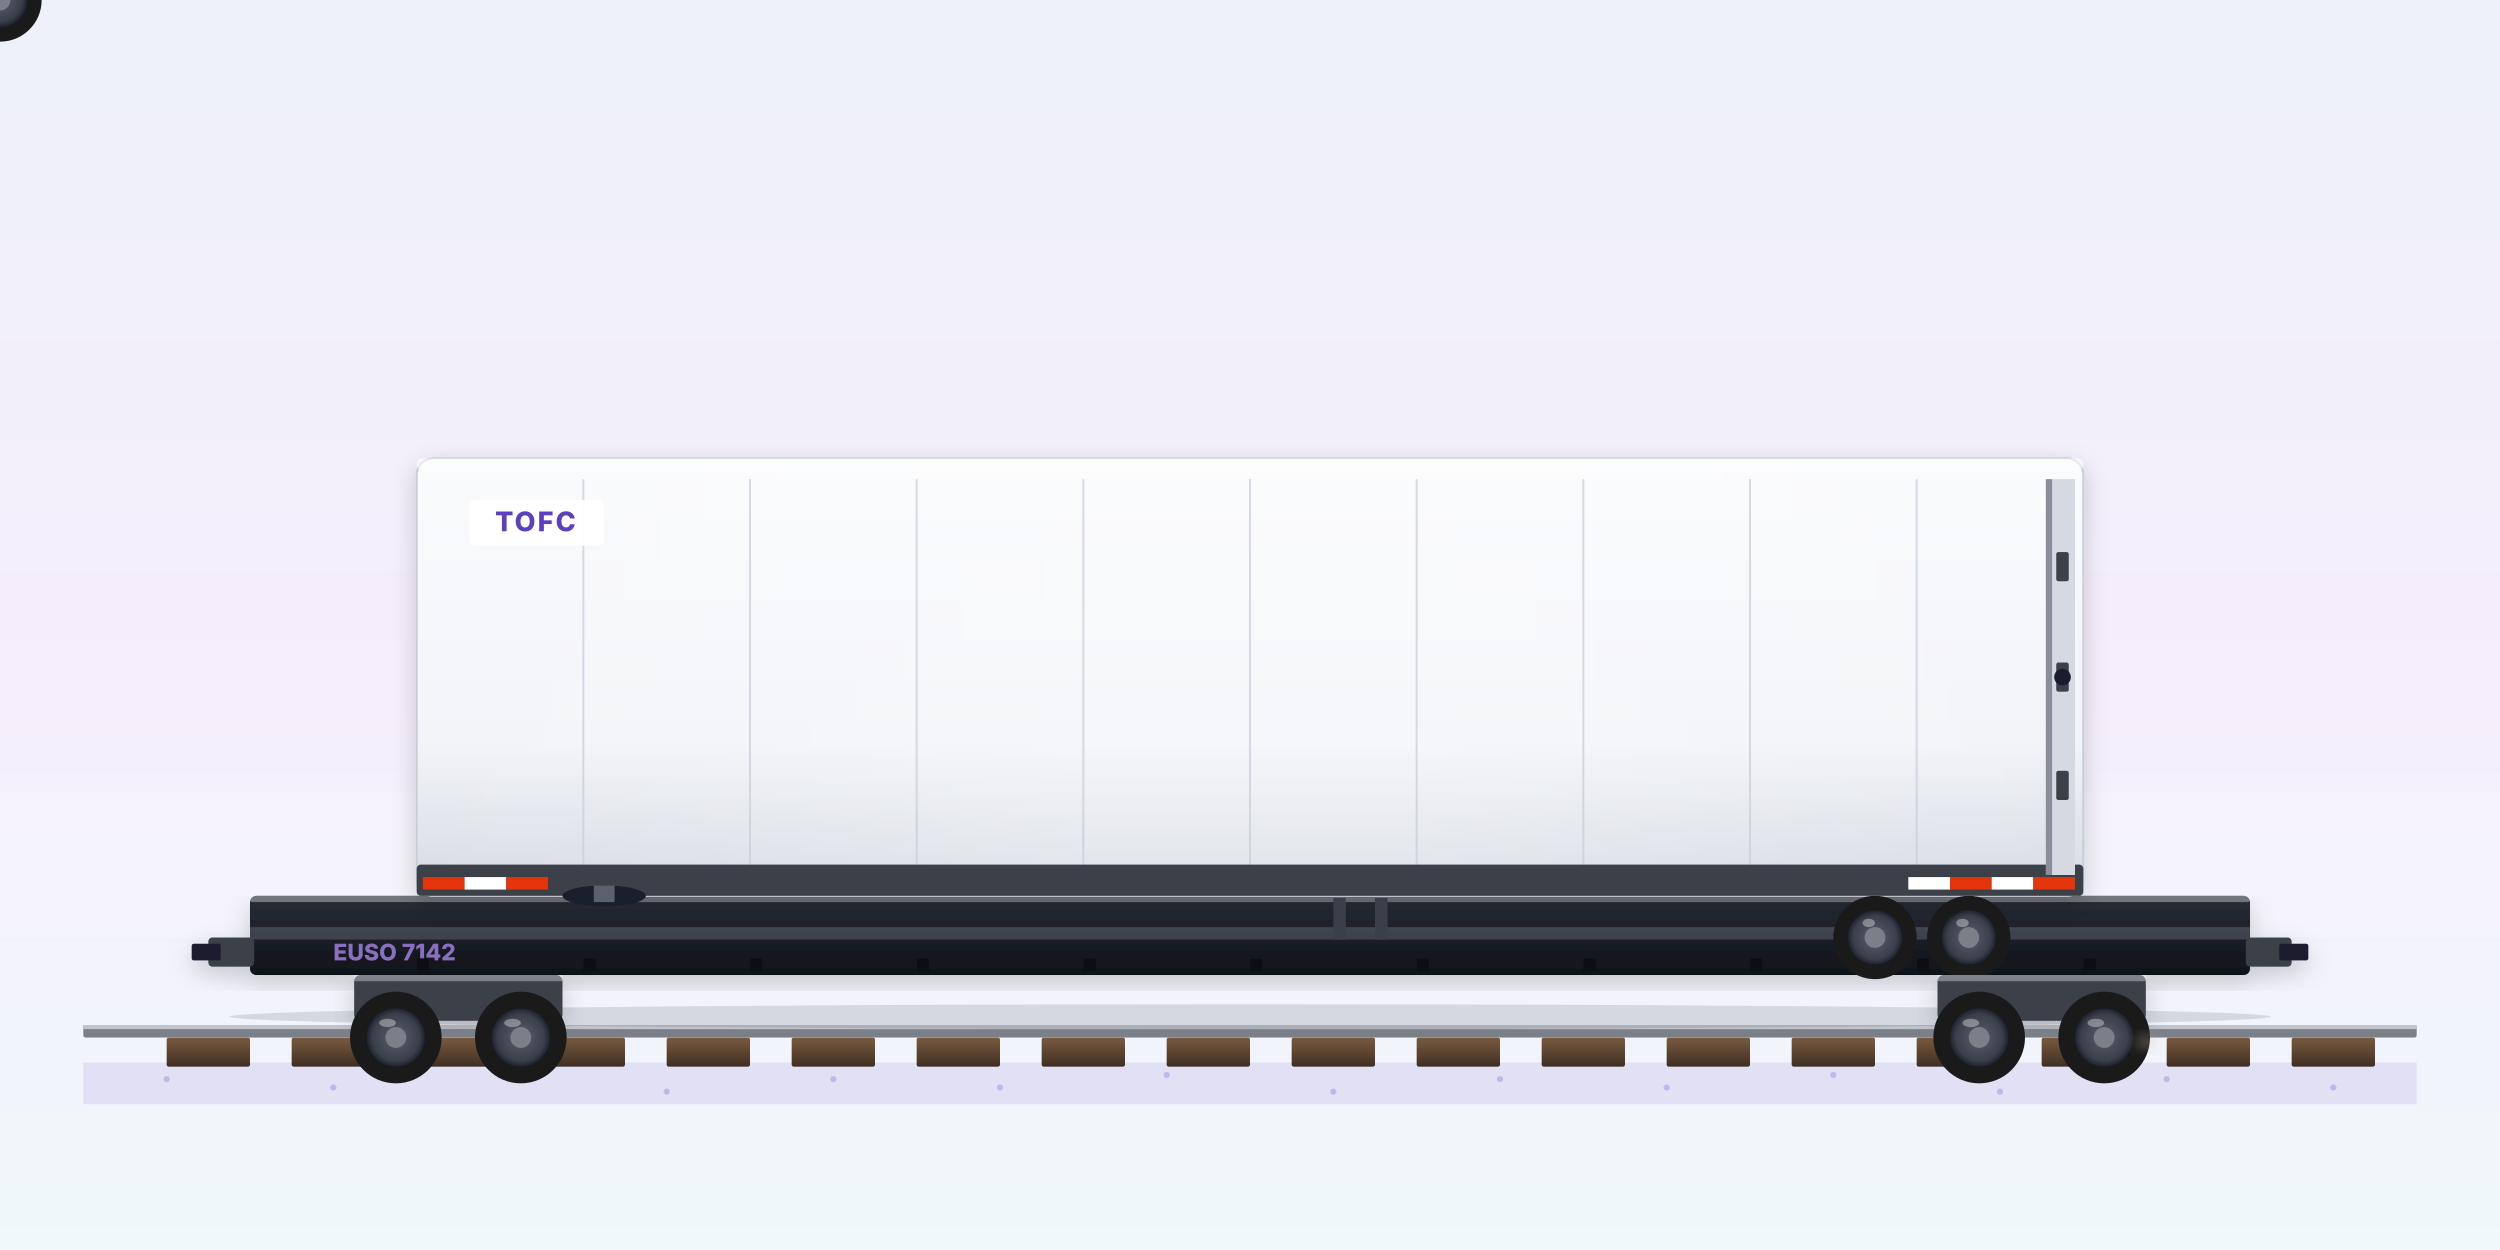
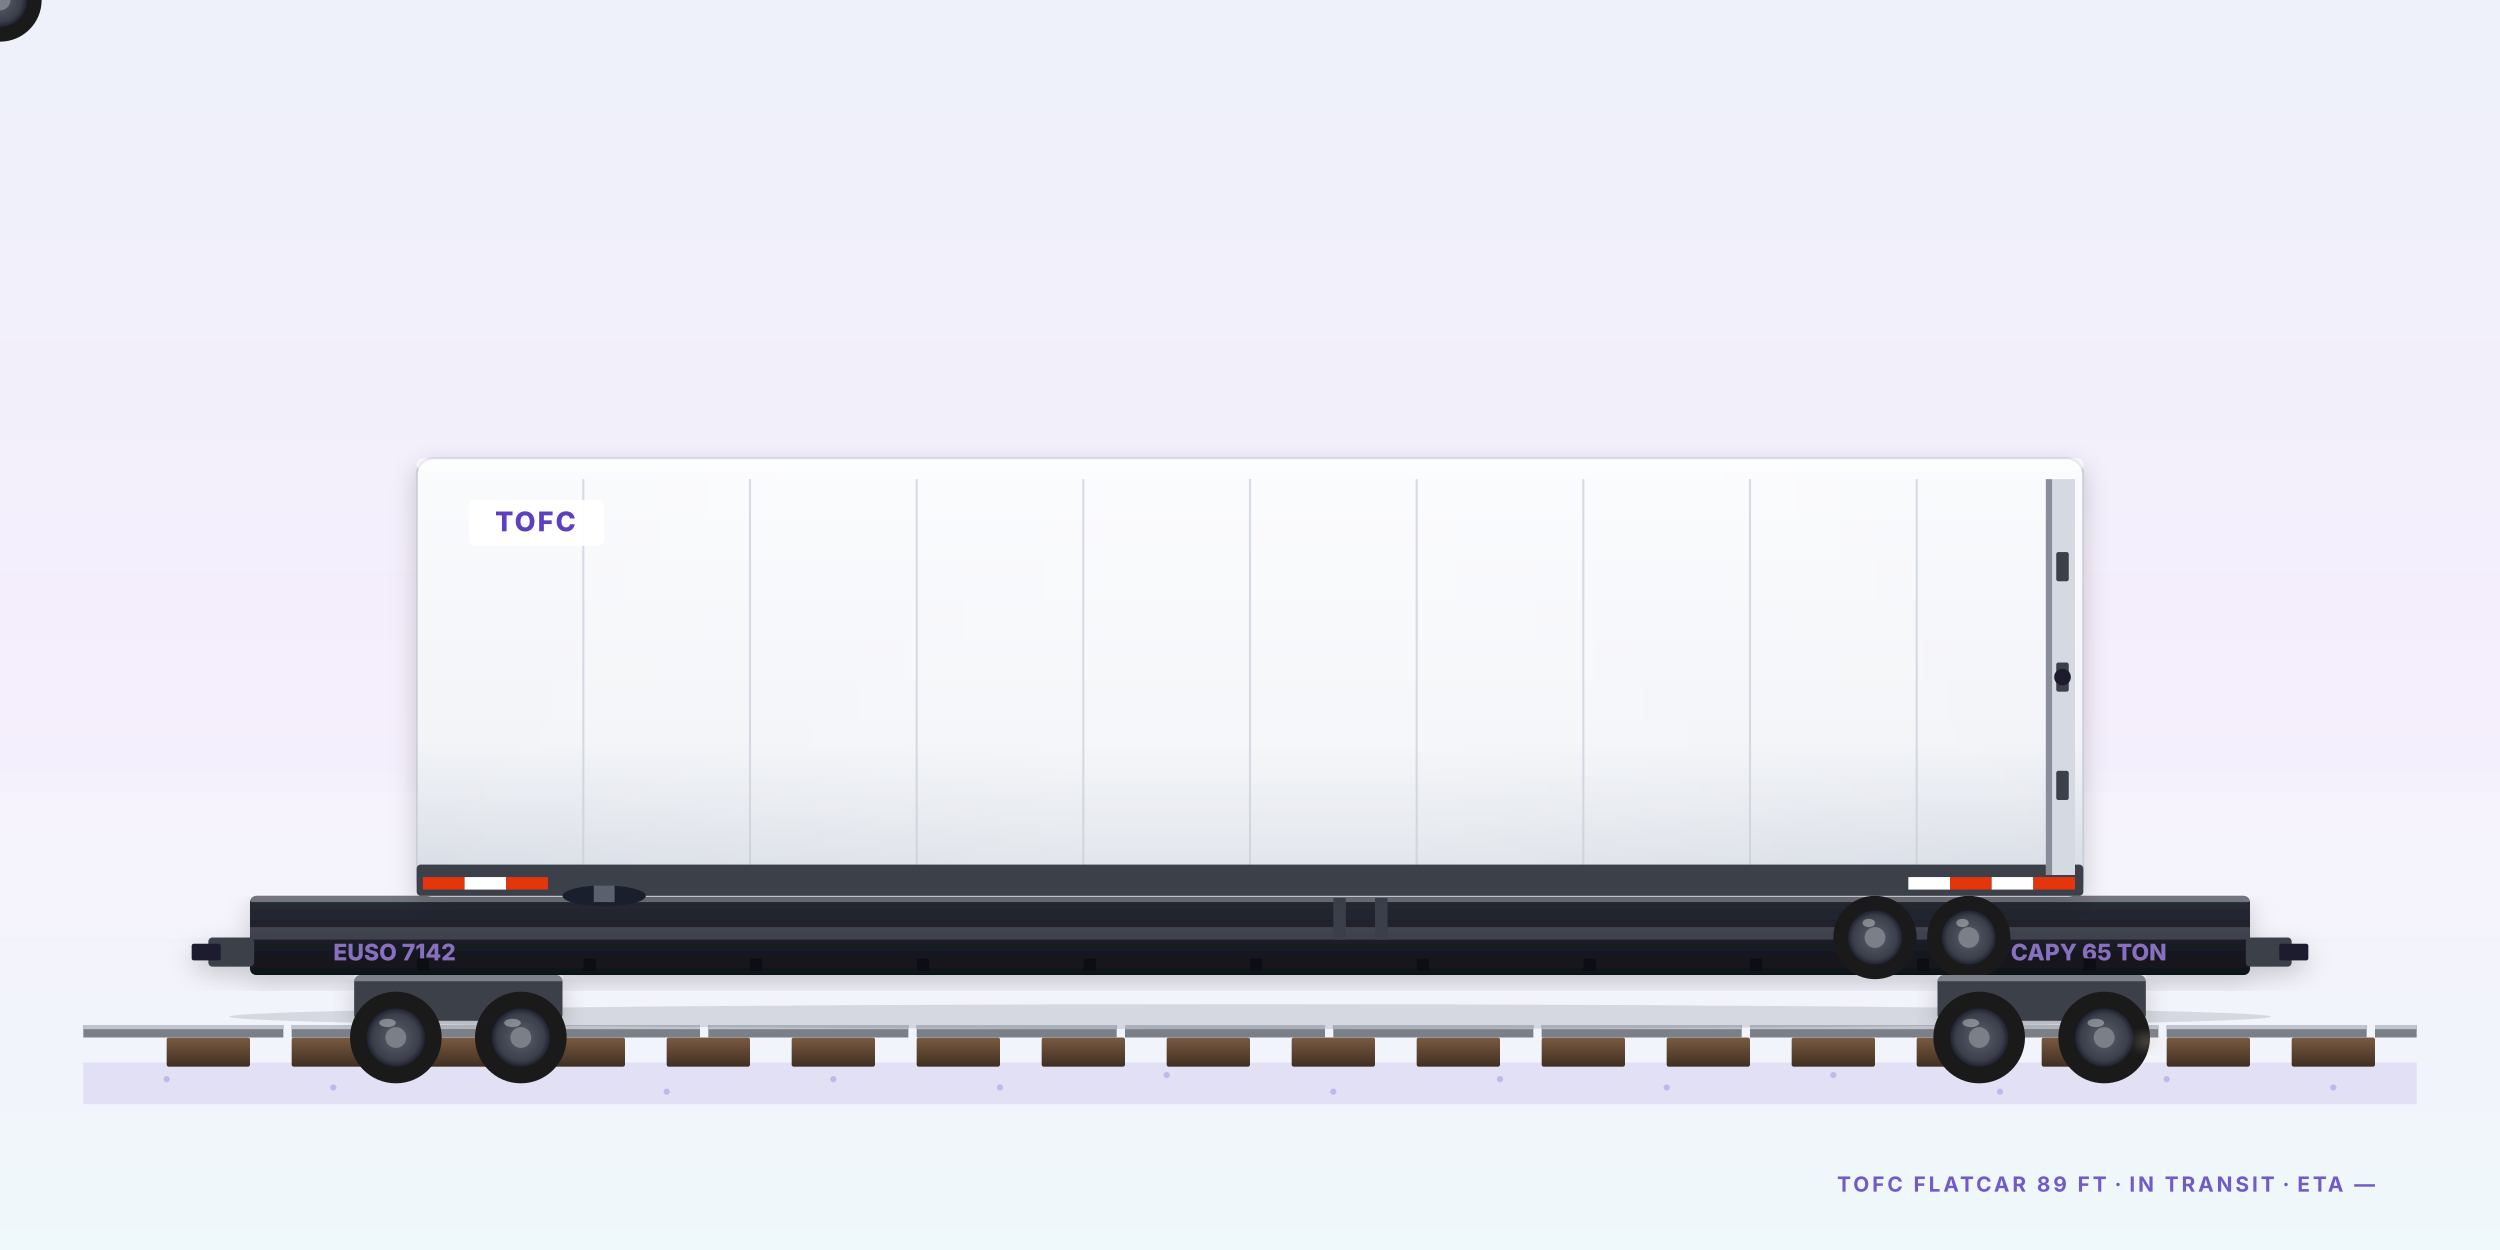
<svg xmlns="http://www.w3.org/2000/svg" width="1200" height="600" viewBox="0 0 1200 600" preserveAspectRatio="xMidYMid meet">
  <style>
    /* ========== RAIL JOINT CLACK-CLACK ========== */
    .rail-clack    { animation: rail-clack 0.6s ease-in-out infinite; }
    @keyframes rail-clack {
      0%,  50%, 100% { transform: translateY(0); }
      25%            { transform: translateY(-1px); }
      75%            { transform: translateY(-0.6px); }
    }
    .rail-yaw      { transform-origin: 600px 470px;
                      animation: rail-yaw 2.8s ease-in-out infinite; }
    @keyframes rail-yaw {
      0%, 100% { transform: rotate(0deg); }
      50%      { transform: rotate(-0.35deg); }
    }
    .container-settle { animation: container-settle 0.6s ease-in-out infinite -0.08s; }
    @keyframes container-settle {
      0%, 50%, 100% { transform: translateY(0); }
      25%           { transform: translateY(-0.6px); }
      75%           { transform: translateY(-0.3px); }
    }
    .spray         { animation: spray-kick 0.7s ease-out infinite; }
    .spray.b       { animation-delay: -0.3s; }
    .spray.c       { animation-delay: -0.5s; }
    @keyframes spray-kick {
      0%   { opacity: 0;    transform: translate(0,0)    scale(0.4); }
      20%  { opacity: 0.55; }
      100% { opacity: 0;    transform: translate(28px,-6px) scale(1.1); }
    }

    /* ========== ORIGINAL VOCAB ========== */
    .sheen { animation: sheen-sweep 5s ease-in-out infinite; transform-box: fill-box; }
    @keyframes sheen-sweep {
      0%   { transform: translateX(-300px); opacity: 0; }
      30%  { opacity: 0.5; }
      70%  { opacity: 0.5; }
      100% { transform: translateX(300px); opacity: 0; }
    }
    .wordmark { animation: wordmark-breath 6s ease-in-out infinite; }
    @keyframes wordmark-breath {
      0%, 100% { opacity: 0.85; }
      50%      { opacity: 1; }
    }
    .twist-lock { animation: twist-pulse 2.4s ease-in-out infinite; }
    @keyframes twist-pulse {
      0%, 100% { opacity: 0.85; }
      50%      { opacity: 1; }
    }
    .reporting { animation: reporting-fade 7s ease-in-out infinite; }
    @keyframes reporting-fade {
      0%, 100% { opacity: 0.78; }
      50%      { opacity: 0.95; }
    }
    .iso-code { animation: iso-fade 5s ease-in-out infinite; }
    @keyframes iso-fade {
      0%, 100% { opacity: 0.7; }
      50%      { opacity: 0.9; }
    }
    .chevron { animation: chevron-pulse 2.2s ease-in-out infinite; }
    @keyframes chevron-pulse {
      0%, 100% { opacity: 0.3; }
      50%      { opacity: 0.65; }
    }
    .sky-shimmer { animation: sky-drift 14s linear infinite; transform-box: fill-box; }
    @keyframes sky-drift {
      from { transform: translateX(-40px); opacity: 0.12; }
      50%  { opacity: 0.22; }
      to   { transform: translateX(40px); opacity: 0.12; }
    }
    .rail-line { stroke-dasharray: 40 0;
                  animation: rail-scroll 1.2s linear infinite; }
    @keyframes rail-scroll {
      from { stroke-dashoffset: 0; }
      to   { stroke-dashoffset: -100; }
    }
    .ballast { animation: ballast-drift 3s ease-in-out infinite; transform-box: fill-box; }
    @keyframes ballast-drift {
      0%, 100% { transform: translateX(0); opacity: 0.25; }
      50%      { transform: translateX(-8px); opacity: 0.32; }
    }
    /* Rail bogie wheels — continuous spin (CSS so prefers-reduced-motion can still them; SMIL cannot be). */
    .rail-wheel { transform-box: fill-box; transform-origin: center;
                  animation: rail-wheel-spin 1.4s linear infinite; }
    @keyframes rail-wheel-spin {
      from { transform: rotate(0deg); }
      to   { transform: rotate(-360deg); }
    }
    /* ========== BRAND LOCKUP ========== */
    .brand-mark {
      transform-box: fill-box; transform-origin: center;
      animation: brand-pulse 3.6s ease-in-out infinite;
    }
    @keyframes brand-pulse {
      0%, 100% { transform: scale(1);    opacity: 0.92; }
      50%      { transform: scale(1.05); opacity: 1; }
    }
    .brand-word { animation: brand-word-breath 6s ease-in-out infinite; }
    @keyframes brand-word-breath {
      0%, 100% { opacity: 0.78; }
      50%      { opacity: 1; }
    }

+     /* ========== COUNTRY-SWITCHABLE REGULATORY LAYER ==========
+        AAR interchange fleet (US/MX/CA) shares one car — the load-limit stencil UNIT flips by jurisdiction (AAR · Transport Canada · SCT).
+        Default = US visible. The renderer shows ONE country group by
+        toggling display on .country-US / .country-MX / .country-CA. */
+     .country-US { display: inline; }
+     .country-MX, .country-CA { display: none; }
+ 
    @media (prefers-reduced-motion: reduce) {
      .rail-clack, .rail-yaw, .container-settle, .spray,
      .sheen, .wordmark, .twist-lock, .reporting, .iso-code,
      .chevron, .sky-shimmer, .rail-line, .ballast, .brand-mark, .brand-word, .rail-wheel { animation: none !important; }
    }
  
+     /* ========== ACTIVATED RAIL VOCAB (Wave S1) ==========
+        Real jointed-rail read: 96px rail + 4px joint gap scrolled by the
+        shared rail-scroll keyframe — dash cycle (100) equals the keyframe
+        travel, so the joint sweep loops seamlessly under the consist. */
+     .rail-joints { stroke-dasharray: 96 4;
+                    animation: rail-scroll 1.2s linear infinite; }
+     @media (prefers-reduced-motion: reduce) {
+       .rail-joints { animation: none !important; }
+     }
+ 
    /* ========== DARK-MODE OVERRIDES (2026-05-16) ========== */
    @media (prefers-color-scheme: dark) {
      .sky-bg          { fill: url(#skyDark) !important; }
      .ground-line     { stroke: #5E4FC6 !important; opacity: 0.55 !important; }
      .ground-shadow   { fill: #060912 !important; opacity: 0.55 !important; }
      .brand-word      { fill: #C9B6FF !important; }
      .brand-tagline   { fill: #8B7FE3 !important; }
      .equipment-label { fill: #C9B6FF !important; }
      .equipment-sub   { fill: #8B7FE3 !important; }
      .equipment-rule  { stroke: #6E4DFF !important; }
    }
  </style>
  <defs>
    <linearGradient id="skyDark" x1="0" y1="0" x2="0" y2="1">
      <stop offset="0%" stop-color="#0A0F1F" />
      <stop offset="55%" stop-color="#141A2E" />
      <stop offset="100%" stop-color="#0B0F1B" />
    </linearGradient>
    <linearGradient id="brandIridescent" x1="0" y1="0" x2="1" y2="1">
      <stop offset="0%" stop-color="#1473FF" />
      <stop offset="50%" stop-color="#6E4DFF" />
      <stop offset="100%" stop-color="#BE01FF" />
    </linearGradient>
    <linearGradient id="sky" x1="0" y1="0" x2="0" y2="1">
      <stop offset="0%" stop-color="#EEF1FA" />
      <stop offset="55%" stop-color="#F5EEFC" />
      <stop offset="100%" stop-color="#EFF8FA" />
    </linearGradient>
    <linearGradient id="trailerBody" x1="0" y1="0" x2="0" y2="1">
      <stop offset="0%" stop-color="#FAFBFD" />
      <stop offset="65%" stop-color="#F2F4F8" />
      <stop offset="100%" stop-color="#D4D9E2" />
    </linearGradient>
    <linearGradient id="trailerSheen" x1="0" y1="0" x2="1" y2="0">
      <stop offset="0%" stop-color="#FFFFFF" stop-opacity="0" />
      <stop offset="40%" stop-color="#FFFFFF" stop-opacity="0.45" />
      <stop offset="60%" stop-color="#FFFFFF" stop-opacity="0.45" />
      <stop offset="100%" stop-color="#FFFFFF" stop-opacity="0" />
    </linearGradient>
    <linearGradient id="flatcar" x1="0" y1="0" x2="0" y2="1">
      <stop offset="0%" stop-color="#2A2D38" />
      <stop offset="100%" stop-color="#0F1118" />
    </linearGradient>
    <linearGradient id="tie" x1="0" y1="0" x2="0" y2="1">
      <stop offset="0%" stop-color="#7A5A40" />
      <stop offset="100%" stop-color="#3F2F22" />
    </linearGradient>
    <radialGradient id="rim" cx="0.5" cy="0.5" r="0.5">
      <stop offset="0%" stop-color="#5A606D" />
      <stop offset="80%" stop-color="#3A3F4A" />
      <stop offset="100%" stop-color="#1F2330" />
    </radialGradient>
    <filter id="rigShadow" x="-10%" y="-10%" width="120%" height="130%">
      <feGaussianBlur in="SourceAlpha" stdDeviation="6" />
      <feOffset dx="0" dy="4" result="offsetBlur" />
      <feComponentTransfer>
        <feFuncA type="linear" slope="0.18" />
      </feComponentTransfer>
      <feMerge>
        <feMergeNode />
        <feMergeNode in="SourceGraphic" />
      </feMerge>
    </filter>
    <radialGradient id="dustCloud" cx="0.5" cy="0.5" r="0.5">
      <stop offset="0%" stop-color="#C8B89A" stop-opacity="0.55" />
      <stop offset="100%" stop-color="#C8B89A" stop-opacity="0" />
    </radialGradient>
    <filter id="softBlur" x="-50%" y="-50%" width="200%" height="200%">
      <feGaussianBlur stdDeviation="3" />
    </filter>
  </defs>
  <g class="rail-yaw">
    <g class="rail-clack">
      <rect class="sky-bg" width="1200" height="600" fill="url(#sky)" />
      <rect x="0" y="380" width="1200" height="70" fill="#FFFFFF" opacity="0.18" />
      <rect x="40" y="510" width="1120" height="20" fill="#9B7FD9" opacity="0.18" />
-       <g fill="#5B3FBF" opacity="0.25">
+       <g class="ballast" fill="#5B3FBF" opacity="0.25">
        <circle cx="80" cy="518" r="1.5" />
        <circle cx="160" cy="522" r="1.5" />
        <circle cx="240" cy="516" r="1.5" />
        <circle cx="320" cy="524" r="1.5" />
        <circle cx="400" cy="518" r="1.5" />
        <circle cx="480" cy="522" r="1.5" />
        <circle cx="560" cy="516" r="1.5" />
        <circle cx="640" cy="524" r="1.5" />
        <circle cx="720" cy="518" r="1.5" />
        <circle cx="800" cy="522" r="1.5" />
        <circle cx="880" cy="516" r="1.5" />
        <circle cx="960" cy="524" r="1.5" />
        <circle cx="1040" cy="518" r="1.5" />
        <circle cx="1120" cy="522" r="1.5" />
      </g>
      <g>
        <rect x="80" y="498" width="40" height="14" rx="1" fill="url(#tie)" />
        <rect x="140" y="498" width="40" height="14" rx="1" fill="url(#tie)" />
        <rect x="200" y="498" width="40" height="14" rx="1" fill="url(#tie)" />
        <rect x="260" y="498" width="40" height="14" rx="1" fill="url(#tie)" />
        <rect x="320" y="498" width="40" height="14" rx="1" fill="url(#tie)" />
        <rect x="380" y="498" width="40" height="14" rx="1" fill="url(#tie)" />
        <rect x="440" y="498" width="40" height="14" rx="1" fill="url(#tie)" />
        <rect x="500" y="498" width="40" height="14" rx="1" fill="url(#tie)" />
        <rect x="560" y="498" width="40" height="14" rx="1" fill="url(#tie)" />
        <rect x="620" y="498" width="40" height="14" rx="1" fill="url(#tie)" />
        <rect x="680" y="498" width="40" height="14" rx="1" fill="url(#tie)" />
        <rect x="740" y="498" width="40" height="14" rx="1" fill="url(#tie)" />
        <rect x="800" y="498" width="40" height="14" rx="1" fill="url(#tie)" />
        <rect x="860" y="498" width="40" height="14" rx="1" fill="url(#tie)" />
        <rect x="920" y="498" width="40" height="14" rx="1" fill="url(#tie)" />
        <rect x="980" y="498" width="40" height="14" rx="1" fill="url(#tie)" />
        <rect x="1040" y="498" width="40" height="14" rx="1" fill="url(#tie)" />
        <rect x="1100" y="498" width="40" height="14" rx="1" fill="url(#tie)" />
      </g>
-       <rect x="40" y="492" width="1120" height="6" rx="1" fill="#7A7F88" />
-       <rect x="40" y="492" width="1120" height="2" fill="#C0C5CD" />
+       <line class="rail-joints" x1="40" y1="495" x2="1160" y2="495" stroke="#7A7F88" stroke-width="6" stroke-linecap="butt" />
+       <line class="rail-joints" x1="40" y1="493" x2="1160" y2="493" stroke="#C0C5CD" stroke-width="2" stroke-linecap="butt" />
      <ellipse cx="600" cy="488" rx="490" ry="6" fill="#1A1F2E" opacity="0.13" />
      <g filter="url(#rigShadow)">
        <rect x="120" y="430" width="960" height="38" rx="3" fill="url(#flatcar)" />
        <rect x="120" y="430" width="960" height="3" rx="1" fill="#FFFFFF" opacity="0.35" />
        <rect x="120" y="445" width="960" height="6" fill="#5A606D" opacity="0.55" />
-         <text x="160" y="461" font-family="Inter, system-ui, sans-serif" font-weight="800" font-size="11" fill="#9B7FD9" opacity="0.85">EUSO 7142</text>
+         <text class="reporting" data-bind="reporting_marks" x="160" y="461" font-family="Inter, system-ui, sans-serif" font-weight="800" font-size="11" fill="#9B7FD9" opacity="0.85">EUSO 7142</text>
+         <g class="country-stencil">
+           <g class="country-US">
+             <text x="1040" y="461" text-anchor="end" font-family="Inter, system-ui, sans-serif" font-weight="800" font-size="11" fill="#9B7FD9" opacity="0.85">CAPY 65 TON</text>
+           </g>
+           <g class="country-CA">
+             <text x="1040" y="461" text-anchor="end" font-family="Inter, system-ui, sans-serif" font-weight="800" font-size="11" fill="#9B7FD9" opacity="0.85">CAPY 59 t</text>
+           </g>
+           <g class="country-MX">
+             <text x="1040" y="461" text-anchor="end" font-family="Inter, system-ui, sans-serif" font-weight="800" font-size="11" fill="#9B7FD9" opacity="0.85">CAP 59 t</text>
+           </g>
+         </g>
        <g fill="#0F1118">
          <rect x="200" y="460" width="6" height="6" />
          <rect x="280" y="460" width="6" height="6" />
          <rect x="360" y="460" width="6" height="6" />
          <rect x="440" y="460" width="6" height="6" />
          <rect x="520" y="460" width="6" height="6" />
          <rect x="600" y="460" width="6" height="6" />
          <rect x="680" y="460" width="6" height="6" />
          <rect x="760" y="460" width="6" height="6" />
          <rect x="840" y="460" width="6" height="6" />
          <rect x="920" y="460" width="6" height="6" />
          <rect x="1000" y="460" width="6" height="6" />
        </g>
        <rect x="100" y="450" width="22" height="14" rx="2" fill="#3A3F4A" />
        <rect x="92" y="453" width="14" height="8" rx="1" fill="#1A1F2E" />
        <rect x="1078" y="450" width="22" height="14" rx="2" fill="#3A3F4A" />
        <rect x="1094" y="453" width="14" height="8" rx="1" fill="#1A1F2E" />
      </g>
      <g filter="url(#rigShadow)">
        <rect x="200" y="220" width="800" height="210" rx="8" fill="url(#trailerBody)" stroke="#C8CDD8" stroke-width="1" />
        <rect x="200" y="220" width="800" height="6" rx="3" fill="#FFFFFF" opacity="0.55" />
        <rect x="200" y="222" width="800" height="206" rx="7" fill="url(#trailerSheen)" opacity="0.5" />
        <g stroke="#C8CDD8" stroke-width="1" opacity="0.7">
          <line x1="280" y1="230" x2="280" y2="420" />
          <line x1="360" y1="230" x2="360" y2="420" />
          <line x1="440" y1="230" x2="440" y2="420" />
          <line x1="520" y1="230" x2="520" y2="420" />
          <line x1="600" y1="230" x2="600" y2="420" />
          <line x1="680" y1="230" x2="680" y2="420" />
          <line x1="760" y1="230" x2="760" y2="420" />
          <line x1="840" y1="230" x2="840" y2="420" />
          <line x1="920" y1="230" x2="920" y2="420" />
        </g>
        <rect x="200" y="415" width="800" height="15" rx="2" fill="#3A3F4A" />
        <rect x="982" y="230" width="14" height="190" fill="#D4D9E2" />
        <rect x="982" y="230" width="3" height="190" fill="#1A1F2E" opacity="0.4" />
        <rect x="987" y="265" width="6" height="14" rx="1" fill="#3A3F4A" />
        <rect x="987" y="318" width="6" height="14" rx="1" fill="#3A3F4A" />
        <rect x="987" y="370" width="6" height="14" rx="1" fill="#3A3F4A" />
        <circle cx="990" cy="325" r="4" fill="#1A1F2E" />
        <g>
          <rect x="225" y="240" width="65" height="22" rx="3" fill="#FFFFFF" opacity="0.95" />
          <text x="257" y="255" text-anchor="middle" font-family="Inter, system-ui, sans-serif" font-weight="800" font-size="13" fill="#5B3FBF" letter-spacing="1">TOFC</text>
        </g>
        <g>
          <rect x="203" y="421" width="20" height="6" fill="#E5350D" />
          <rect x="223" y="421" width="20" height="6" fill="#FFFFFF" />
          <rect x="243" y="421" width="20" height="6" fill="#E5350D" />
          <rect x="916" y="421" width="20" height="6" fill="#FFFFFF" />
          <rect x="936" y="421" width="20" height="6" fill="#E5350D" />
          <rect x="956" y="421" width="20" height="6" fill="#FFFFFF" />
          <rect x="976" y="421" width="20" height="6" fill="#E5350D" />
        </g>
      </g>
      <g>
        <ellipse cx="290" cy="430" rx="20" ry="5" fill="#1A1F2E" />
        <rect x="285" y="425" width="10" height="8" fill="#5A606D" />
      </g>
      <rect x="640" y="431" width="6" height="20" fill="#3A3F4A" />
      <rect x="660" y="431" width="6" height="20" fill="#3A3F4A" />
      <g id="wheelSmall">
        <circle cx="0" cy="0" r="20" fill="#1A1A1A" />
        <circle cx="0" cy="0" r="13" fill="url(#rim)" />
        <circle cx="0" cy="0" r="5" fill="#7A7F88" />
        <ellipse cx="-3" cy="-7" rx="3" ry="2" fill="#FFFFFF" opacity="0.35" />
      </g>
      <g transform="translate(900 450)">
        <use href="#wheelSmall" />
      </g>
      <g transform="translate(945 450)">
        <use href="#wheelSmall" />
      </g>
    </g>
  </g>
  <g filter="url(#rigShadow)">
    <rect x="170" y="468" width="100" height="22" rx="3" fill="#3A3F4A" />
    <rect x="170" y="468" width="100" height="3" fill="#FFFFFF" opacity="0.35" />
  </g>
  <g transform="translate(190 498)">
    <g class="rail-wheel">
      <circle cx="0" cy="0" r="22" fill="#1A1A1A" />
      <circle cx="0" cy="0" r="14" fill="url(#rim)" />
      <circle cx="0" cy="0" r="5" fill="#7A7F88" />
      <ellipse cx="-4" cy="-7" rx="4" ry="2" fill="#FFFFFF" opacity="0.35" />
    </g>
  </g>
  <g transform="translate(250 498)">
    <g class="rail-wheel">
      <circle cx="0" cy="0" r="22" fill="#1A1A1A" />
      <circle cx="0" cy="0" r="14" fill="url(#rim)" />
      <circle cx="0" cy="0" r="5" fill="#7A7F88" />
      <ellipse cx="-4" cy="-7" rx="4" ry="2" fill="#FFFFFF" opacity="0.35" />
    </g>
  </g>
  <g filter="url(#rigShadow)">
    <rect x="930" y="468" width="100" height="22" rx="3" fill="#3A3F4A" />
    <rect x="930" y="468" width="100" height="3" fill="#FFFFFF" opacity="0.35" />
  </g>
  <g transform="translate(950 498)">
    <g class="rail-wheel">
      <circle cx="0" cy="0" r="22" fill="#1A1A1A" />
      <circle cx="0" cy="0" r="14" fill="url(#rim)" />
      <circle cx="0" cy="0" r="5" fill="#7A7F88" />
      <ellipse cx="-4" cy="-7" rx="4" ry="2" fill="#FFFFFF" opacity="0.35" />
    </g>
  </g>
  <g transform="translate(1010 498)">
    <g class="rail-wheel">
      <circle cx="0" cy="0" r="22" fill="#1A1A1A" />
      <circle cx="0" cy="0" r="14" fill="url(#rim)" />
      <circle cx="0" cy="0" r="5" fill="#7A7F88" />
      <ellipse cx="-4" cy="-7" rx="4" ry="2" fill="#FFFFFF" opacity="0.35" />
    </g>
  </g>
  <g opacity="0.75">
  </g>
  <g filter="url(#softBlur)">
    <ellipse class="spray" cx="1030" cy="500" rx="6" ry="3" fill="url(#dustCloud)" />
    <ellipse class="spray b" cx="1030" cy="500" rx="5" ry="2.5" fill="url(#dustCloud)" />
    <ellipse class="spray c" cx="1030" cy="500" rx="4" ry="2" fill="url(#dustCloud)" />
  </g>
+   <text x="1140" y="572" text-anchor="end" font-family="Inter, system-ui, sans-serif" font-weight="700" font-size="10" letter-spacing="1.4" fill="#5B3FBF" opacity="0.85">
+     <tspan data-bind="equipment_label">TOFC FLATCAR 89 FT</tspan> · <tspan data-bind="state_label">IN TRANSIT</tspan> · <tspan data-bind="eta_minutes">ETA —</tspan>
+   </text>
</svg>
